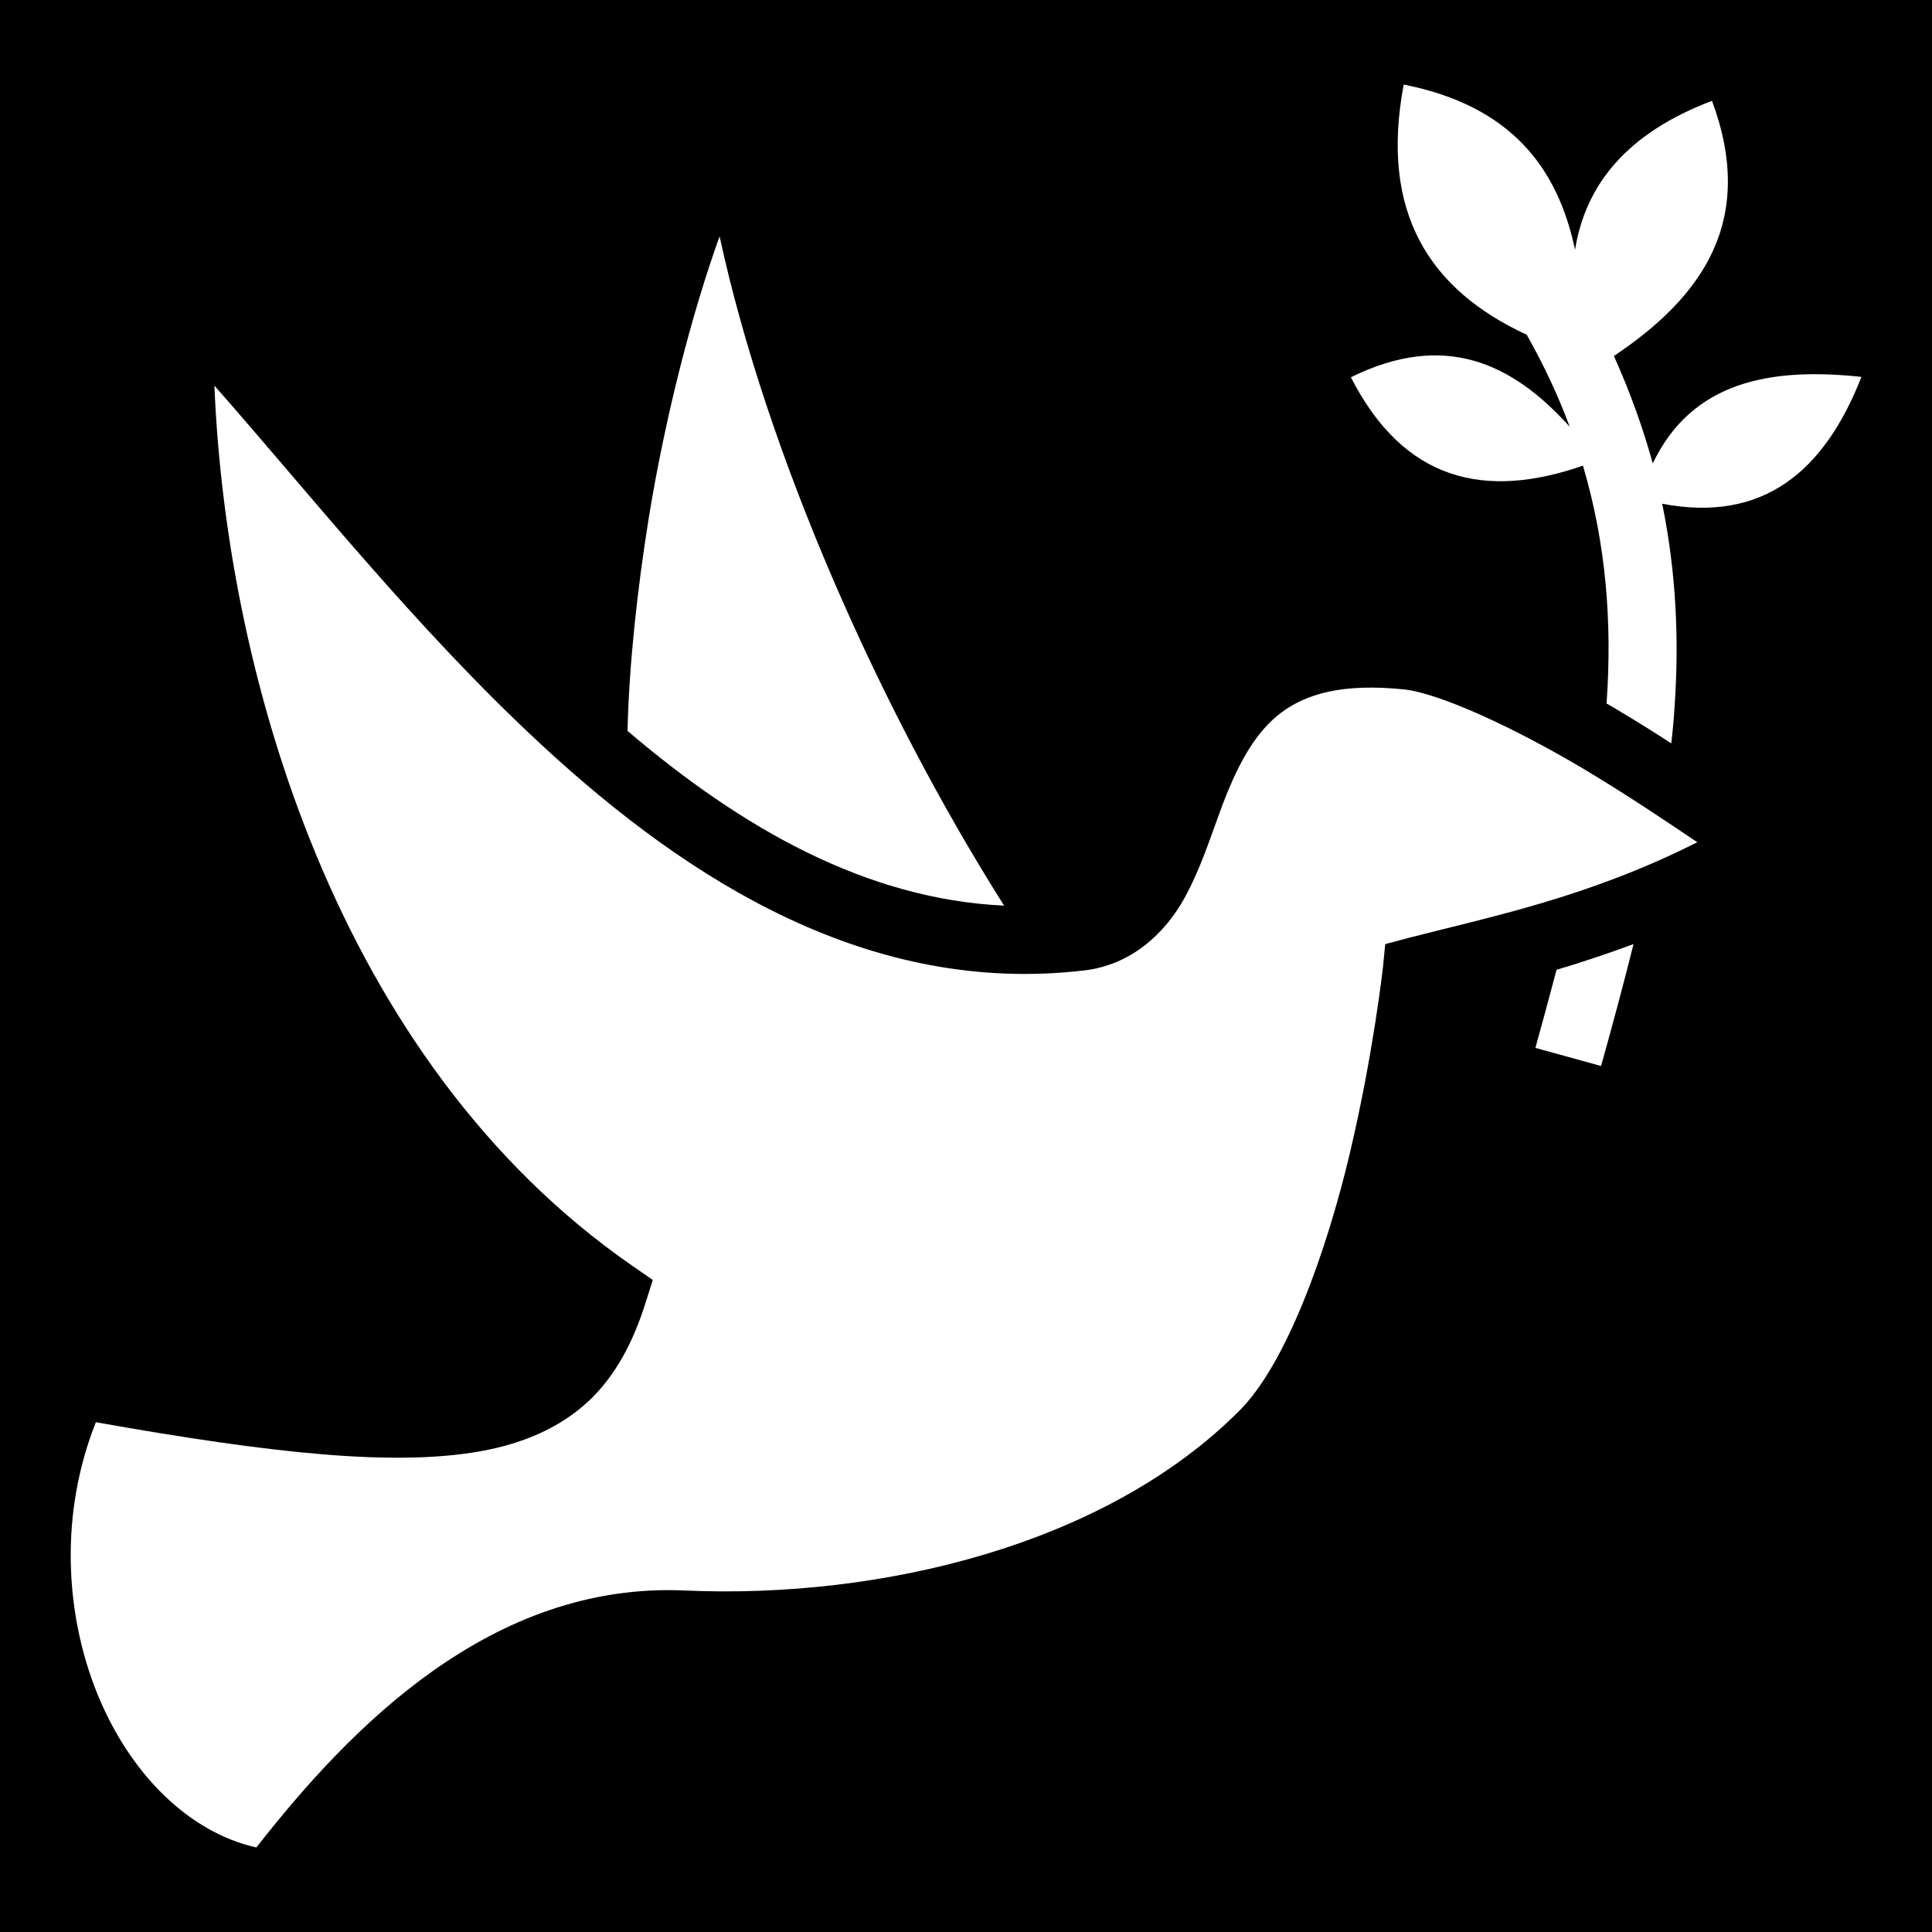
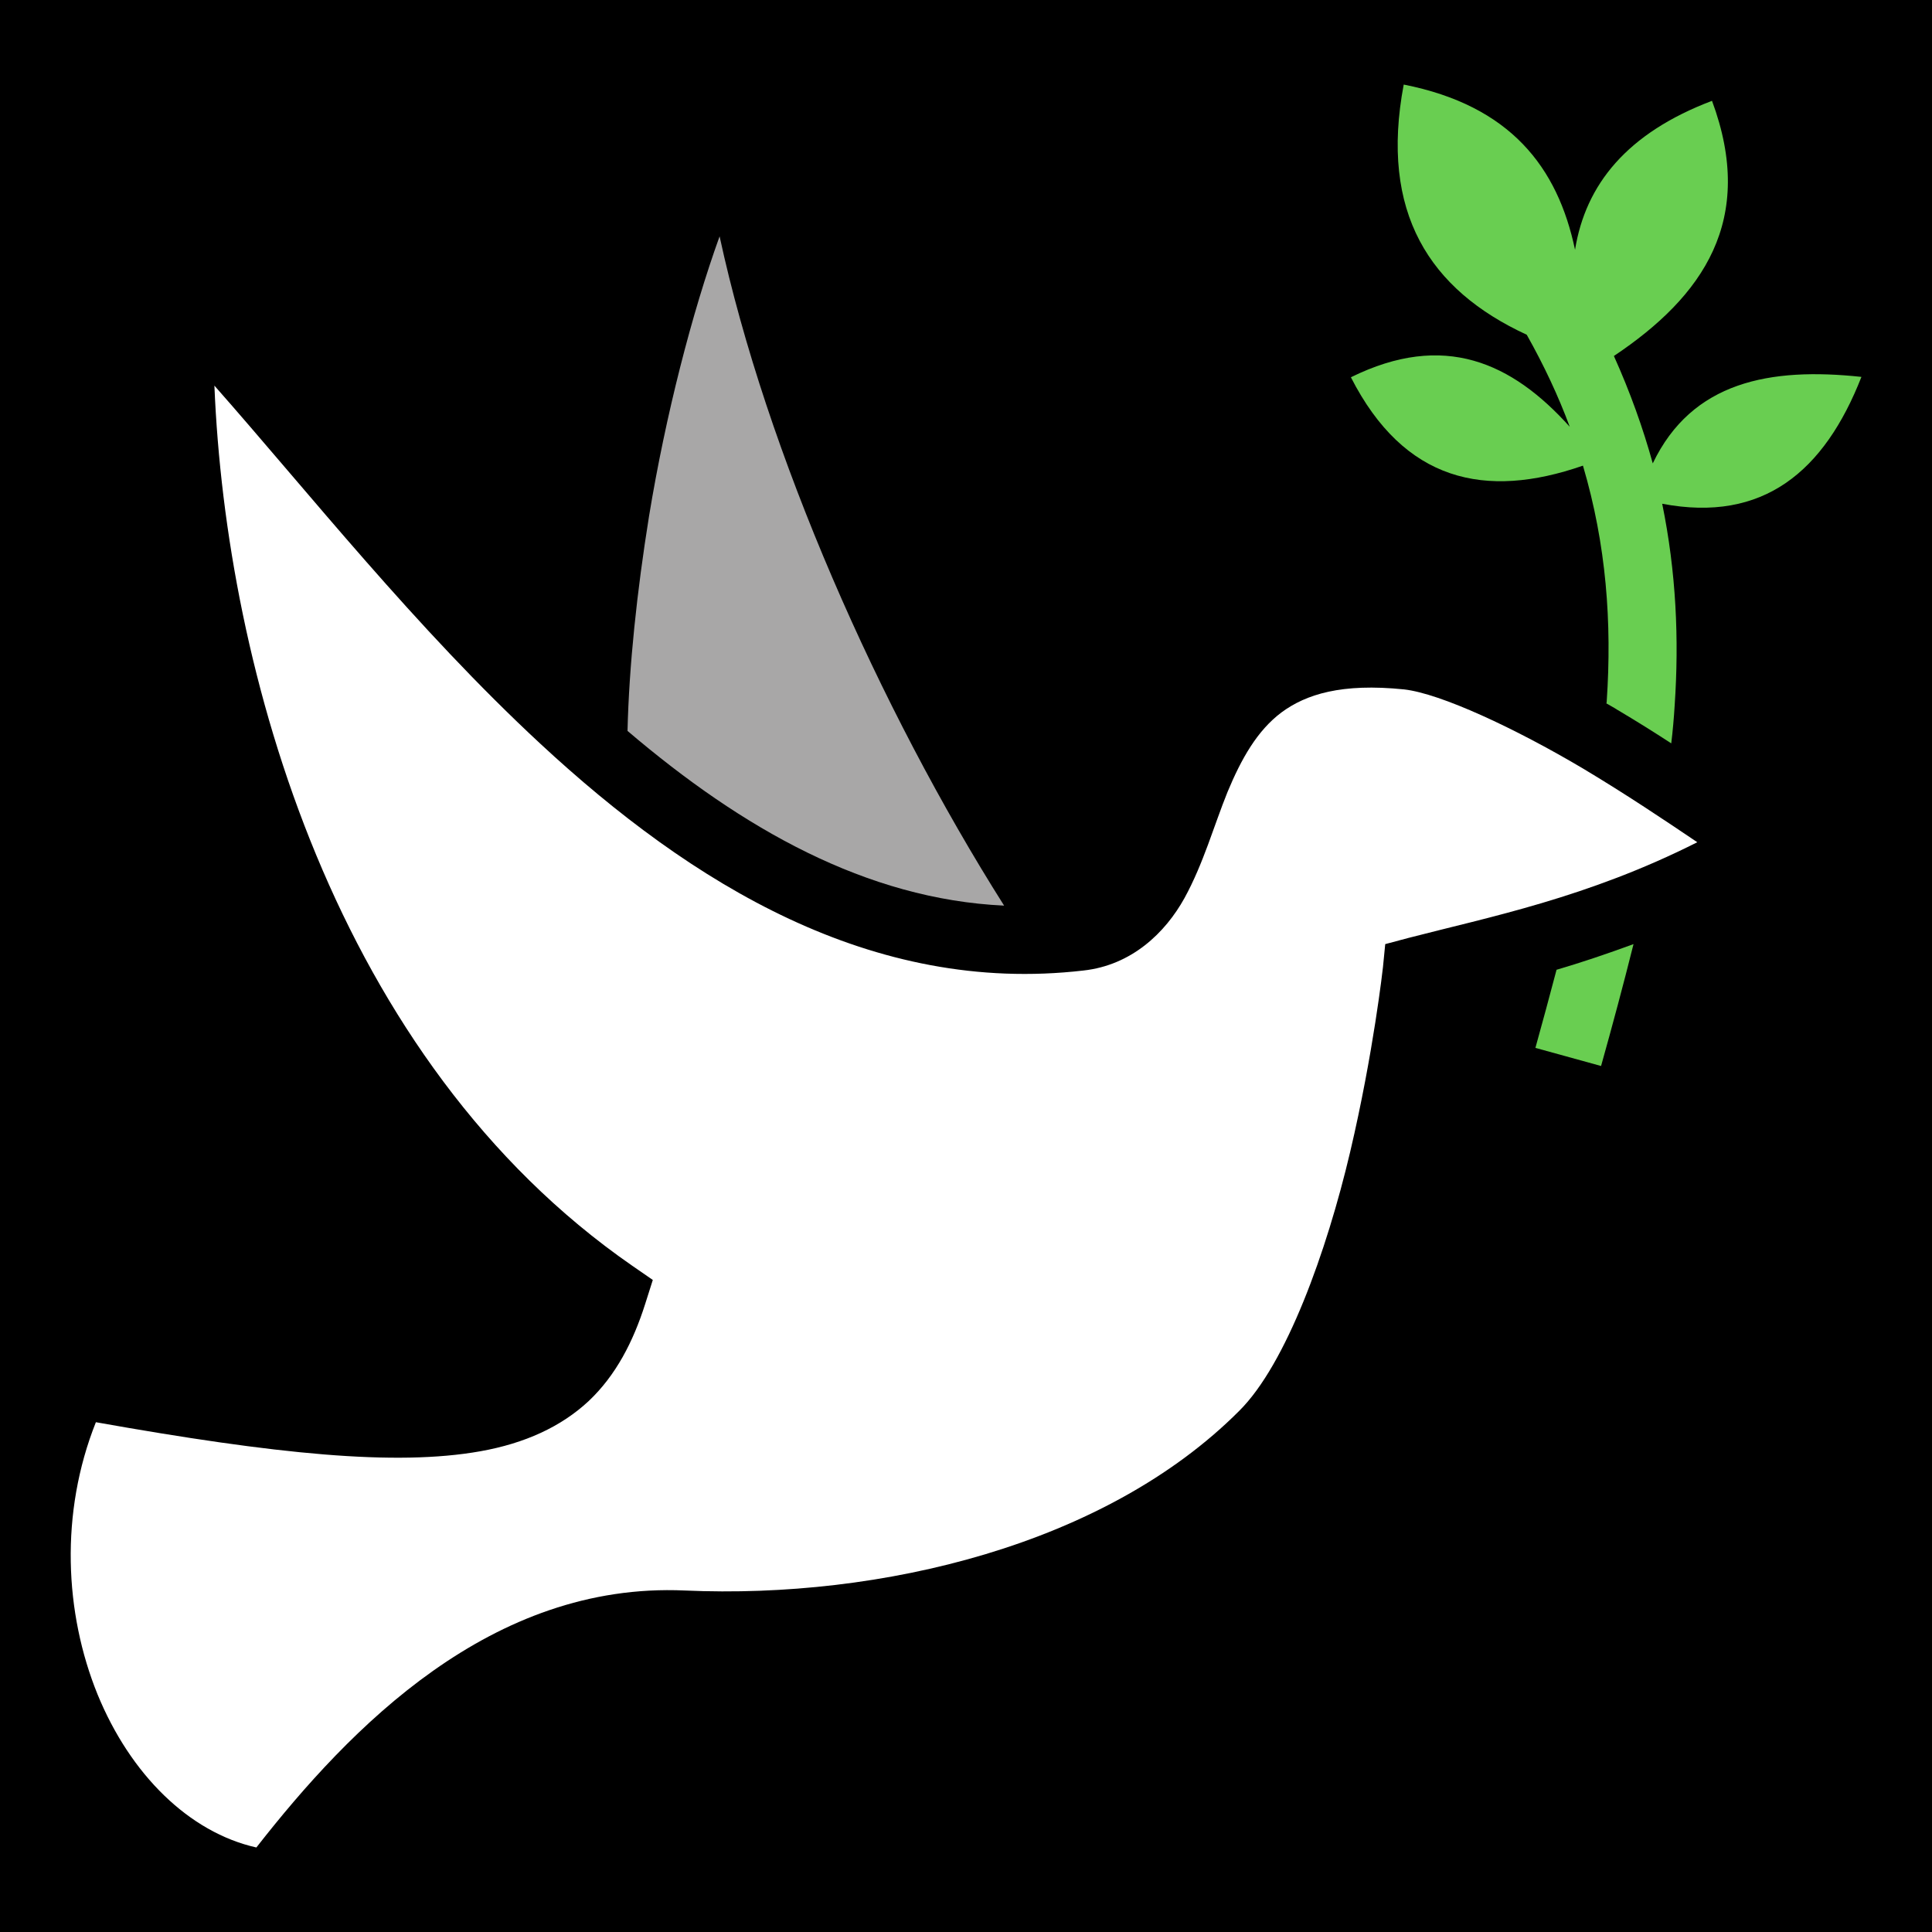
- <svg xmlns="http://www.w3.org/2000/svg" viewBox="0 0 512 512">
-   <path d="M0 0h512v512H0z" />
-   <path fill="#fff" d="M372 22.41c-6.4 33.89 6.8 54.39 32.6 66.3 4.6 8.17 8.4 16.29 11.4 24.39-15.3-17.02-33.3-25.31-58-13.12 14.1 27.62 35.6 32.42 61.5 23.42 6.2 21 7.7 41.6 6.3 62.4 0 .2 0 .4-.1.6 1 .6 2 1.1 2.9 1.7 4.9 2.9 9.7 5.9 14.3 8.9.4-3.3.7-6.7.9-10 1.2-17.6.4-35.4-3.3-53.5 26.8 5.1 43-8.6 52.8-33.62-24.2-2.6-44.9 1.22-55.3 22.92-2.6-9.4-6-18.9-10.3-28.46 23.7-15.85 37.7-36.07 26-67.62-22.5 8.53-33.5 22.13-36.3 39.47C412.8 44.33 400.3 28 372 22.41zM190.7 62.63C183.4 82.89 176.4 110 172 136.8c-3.2 19.9-5.3 39.7-5.7 56.9 30.4 25.9 63.3 44.6 99.8 46.3-33.2-52.5-63-120-75.4-177.37zM56.82 102.2c3.08 75.4 32.03 178.7 110.68 233.2l5.5 3.8-2 6.3c-3.2 10.1-7.8 19-15 25.8-7.3 6.8-16.9 11.2-28.7 13.3-22.5 4-54.14.8-101.89-7.7-9.6 24.1-8.29 50.6.43 72.1 8.72 21.3 24.29 36.6 42.1 40.6 24.85-31.8 62.26-70.4 113.56-68.1 52 2.3 111.5-12.1 146.9-47.6 12.5-12.4 23.2-42.3 29.4-68.6 6.2-26.3 8.7-49 8.7-49l.6-6.1 6-1.6c21.6-5.6 47.6-10.7 76.7-25.4-8.6-5.8-18.7-12.6-30.4-19.6-17.9-10.6-37.6-19.8-47.3-20.9-16.6-1.7-26 1.3-32.5 6.1-6.4 4.8-10.6 12.2-14.3 21.1-3.6 8.9-6.4 19-11.4 28.1-5.1 9.2-14 17.8-26.8 19.2-56 6.5-103.8-22.9-143.9-60.1-33-30.6-61.58-66.8-86.38-94.9zm376.08 148c-7.1 2.6-13.9 4.9-20.4 6.8-1.8 6.9-3.7 13.8-5.6 20.7l17.4 4.8c3-10.7 5.9-21.5 8.6-32.3z" />
+ <svg xmlns="http://www.w3.org/2000/svg" width="100%" height="100%" viewBox="0 0 512 512" version="1.1" xml:space="preserve" style="fill-rule:evenodd;clip-rule:evenodd;stroke-linejoin:round;stroke-miterlimit:2;">
+   <rect x="0" y="0" width="512" height="512" style="fill-rule:nonzero;" />
+   <path d="M56.82,102.2C59.9,177.6 88.85,280.9 167.5,335.4L173,339.2L171,345.5C167.8,355.6 163.2,364.5 156,371.3C148.7,378.1 139.1,382.5 127.3,384.6C104.8,388.6 73.16,385.4 25.41,376.9C15.81,401 17.12,427.5 25.84,449C34.56,470.3 50.13,485.6 67.94,489.6C92.79,457.8 130.2,419.2 181.5,421.5C233.5,423.8 293,409.4 328.4,373.9C340.9,361.5 351.6,331.6 357.8,305.3C364,279 366.5,256.3 366.5,256.3L367.1,250.2L373.1,248.6C394.7,243 420.7,237.9 449.8,223.2C441.2,217.4 431.1,210.6 419.4,203.6C401.5,193 381.8,183.8 372.1,182.7C355.5,181 346.1,184 339.6,188.8C333.2,193.6 329,201 325.3,209.9C321.7,218.8 318.9,228.9 313.9,238C308.8,247.2 299.9,255.8 287.1,257.2C231.1,263.7 183.3,234.3 143.2,197.1C110.2,166.5 81.62,130.3 56.82,102.2Z" style="fill:white;fill-rule:nonzero;" />
+   <path d="M372,22.41C400.3,28 412.8,44.33 417.4,66.19C420.2,48.85 431.2,35.25 453.7,26.72C465.4,58.27 451.4,78.49 427.7,94.34C432,103.9 435.4,113.4 438,122.8C448.4,101.1 469.1,97.28 493.3,99.88C483.5,124.9 467.3,138.6 440.5,133.5C444.2,151.6 445,169.4 443.8,187C443.6,190.3 443.3,193.7 442.9,197C438.3,194 433.5,191 428.6,188.1C427.7,187.5 426.7,187 425.7,186.4C425.8,186.2 425.8,186 425.8,185.8C427.2,165 425.7,144.4 419.5,123.4C393.6,132.4 372.1,127.6 358,99.98C382.7,87.79 400.7,96.08 416,113.1C413,105 409.2,96.88 404.6,88.71C378.8,76.8 365.6,56.3 372,22.41ZM432.9,250.2C430.2,261 427.3,271.8 424.3,282.5L406.9,277.7C408.8,270.8 410.7,263.9 412.5,257C419,255.1 425.8,252.8 432.9,250.2Z" style="fill:rgb(105,206,81);" />
+   <path d="M190.7,62.63C203.1,120 232.9,187.5 266.1,240C229.6,238.3 196.7,219.6 166.3,193.7C166.7,176.5 168.8,156.7 172,136.8C176.4,110 183.4,82.89 190.7,62.63Z" style="fill:rgb(168,167,167);" />
</svg>
